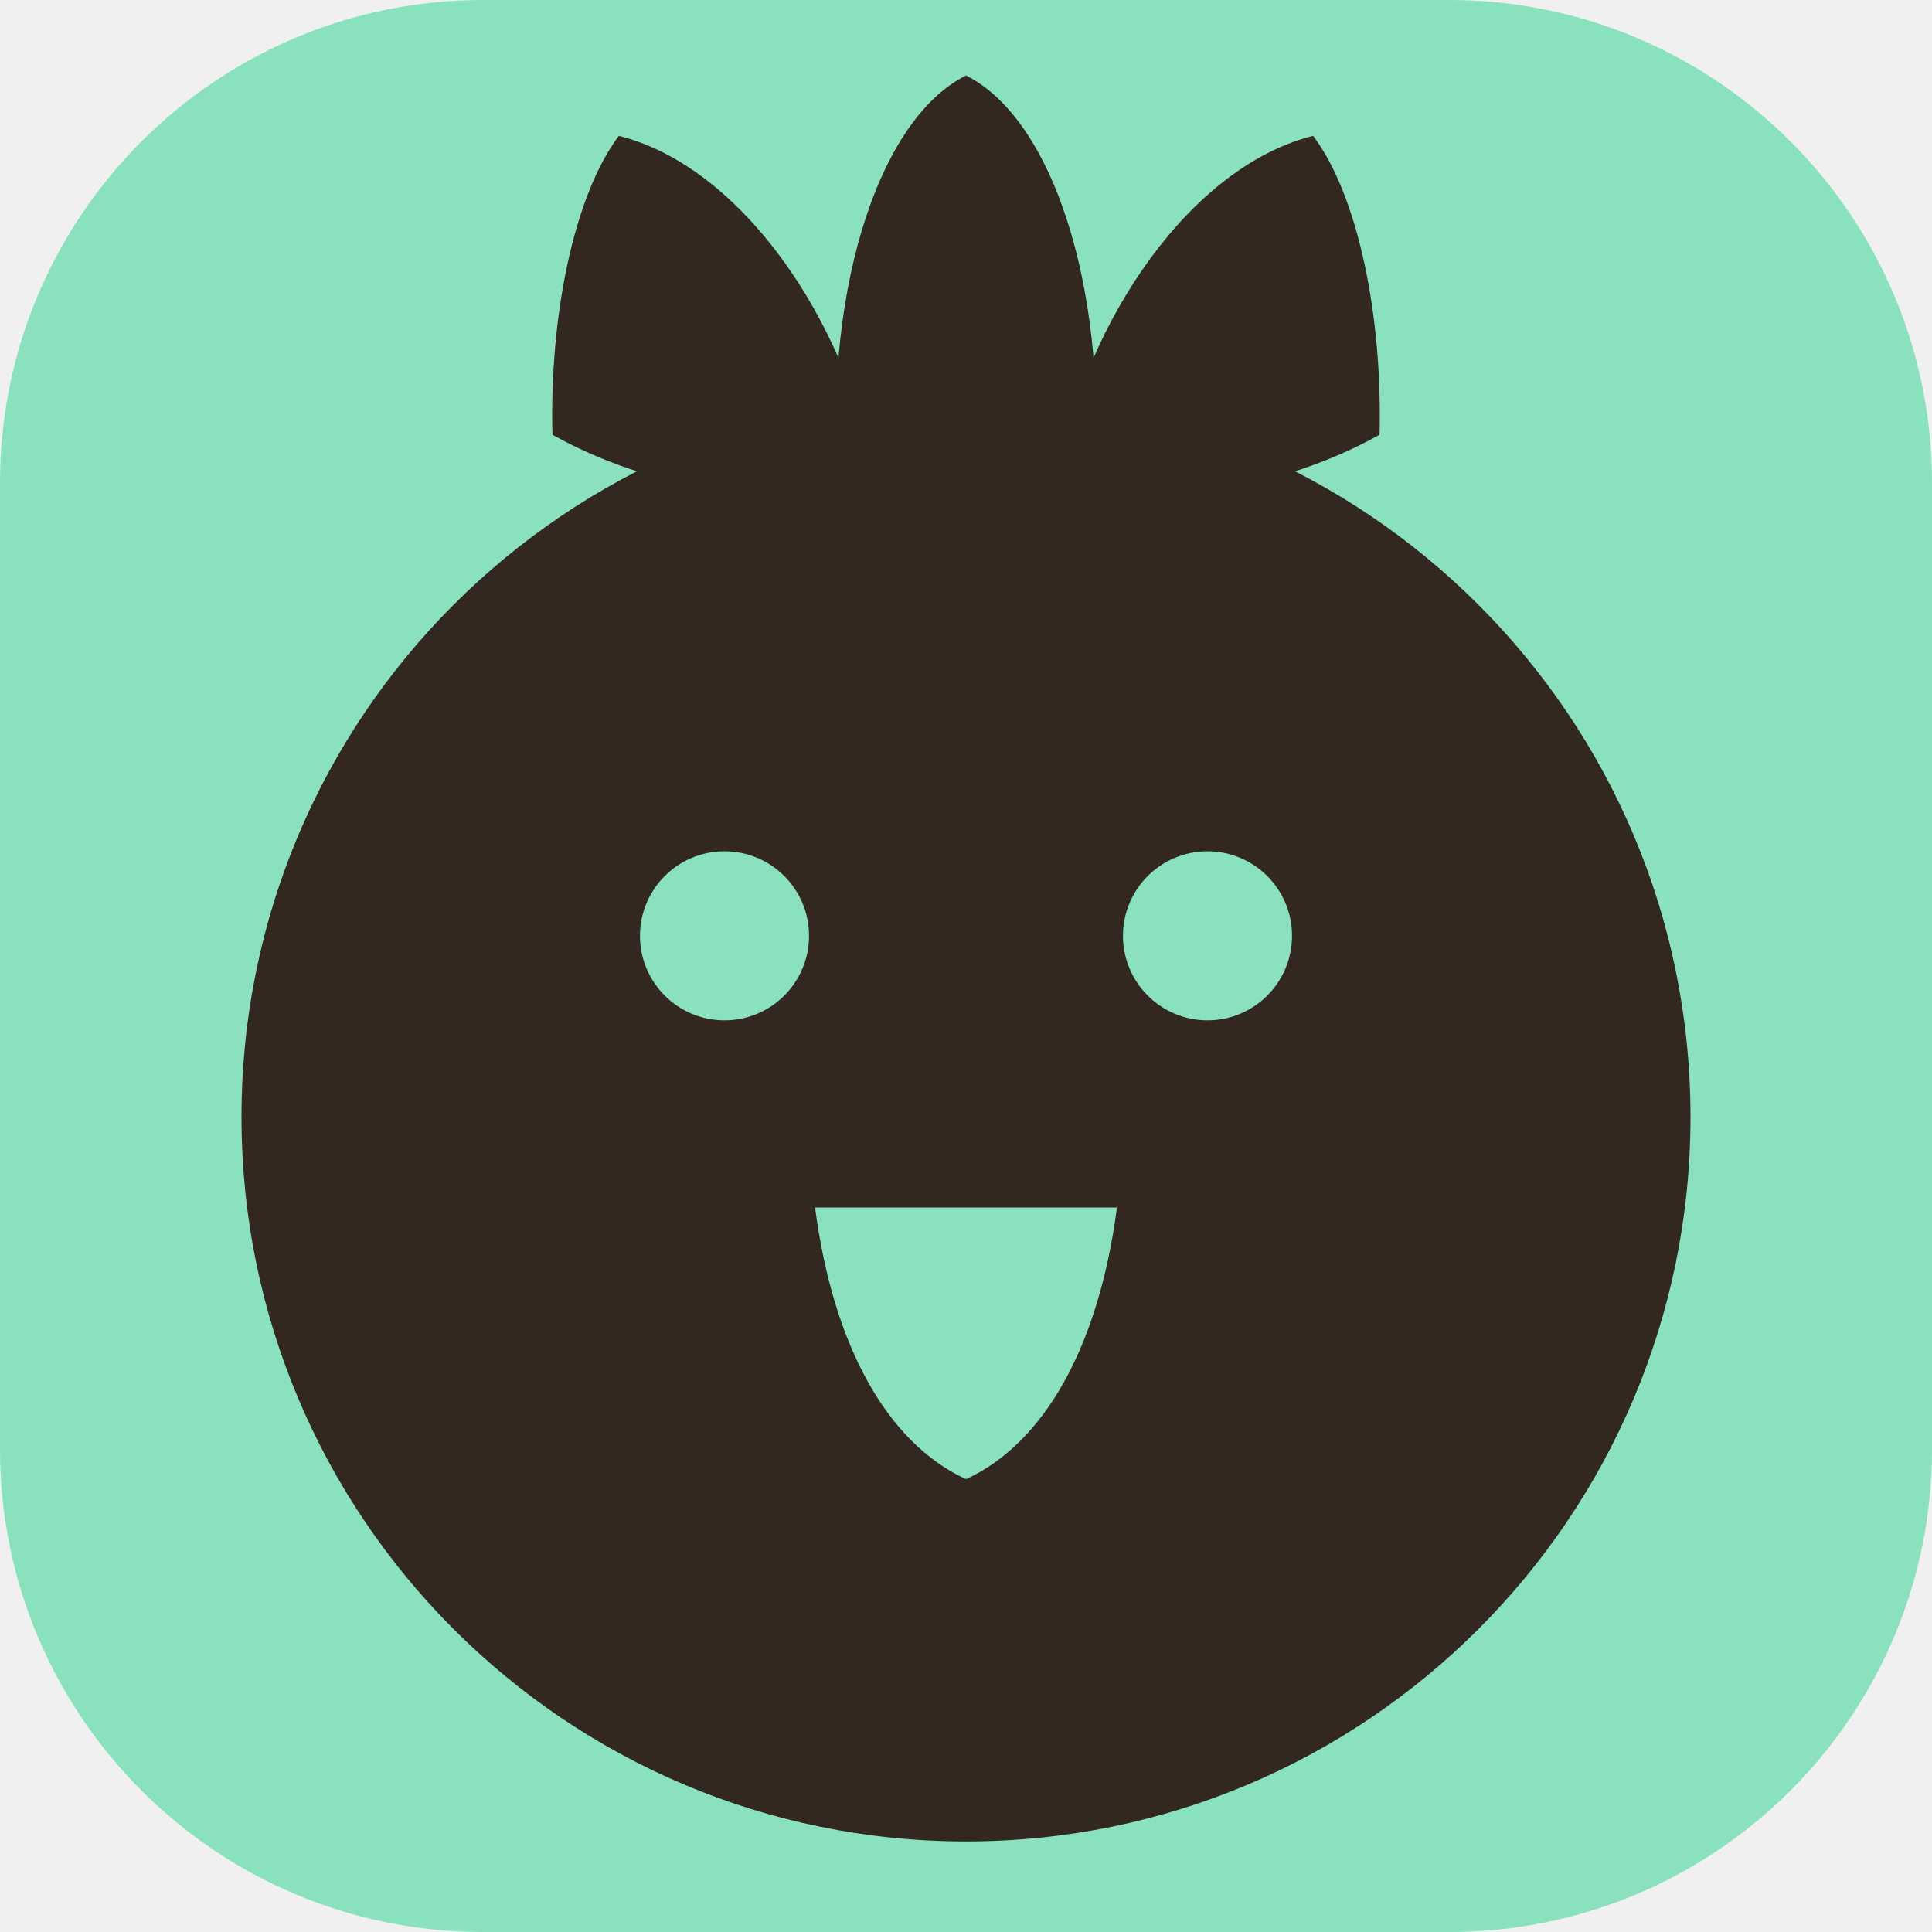
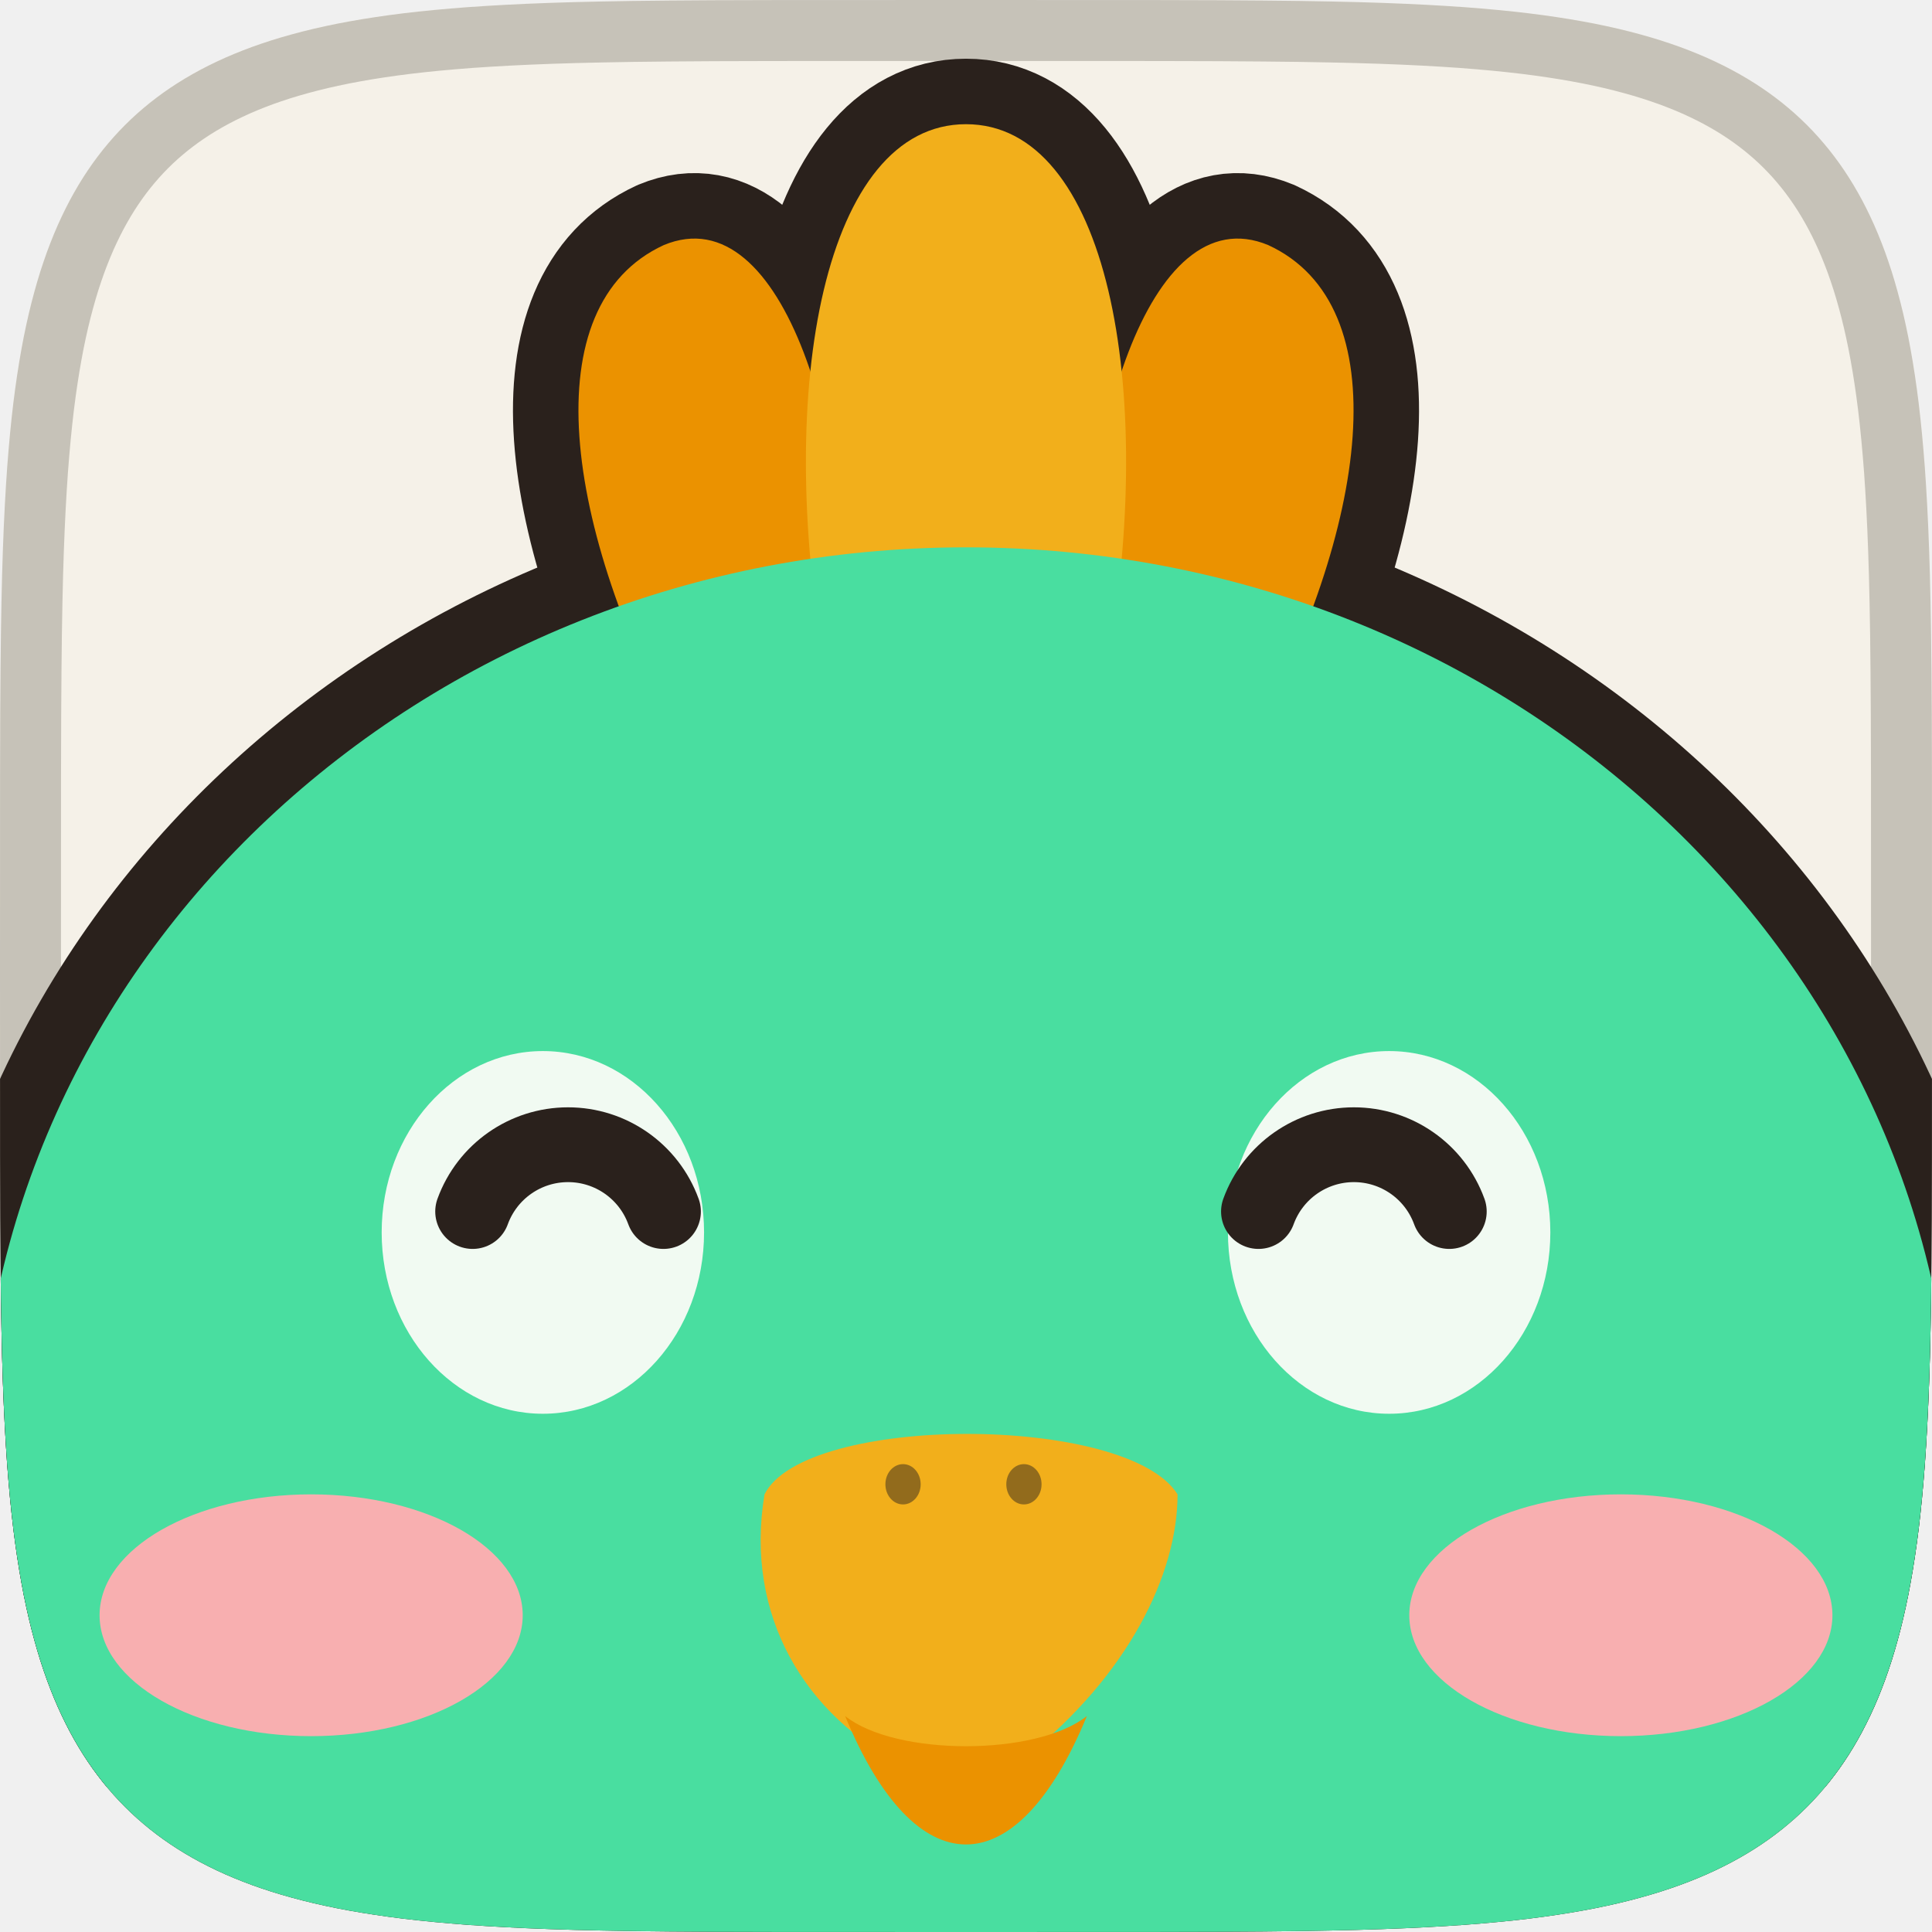
- <svg xmlns="http://www.w3.org/2000/svg" viewBox="0 0 64 64">
-   <rect width="64" height="64" rx="16" fill="#89e2bd" />
-   <mask id="c">
-     <rect width="64" height="64" fill="#fff" />
-     <circle cx="24" cy="31" r="2.8" />
-     <circle cx="40" cy="31" r="2.8" />
-     <path d="M27 40 H37 C36.4 44.6 34.6 47.8 32 49 C29.4 47.8 27.6 44.6 27 40 Z" />
-   </mask>
-   <g fill="#33281f" mask="url(#c)">
-     <path d="M32 2.5 C35 4 36.8 10 36.2 16.5 C33.5 18 30.5 18 27.8 16.5 C27.2 10 29 4 32 2.5 Z" />
-     <path d="M20.5 4.5 C24.5 5.5 28 10.5 29 15.8 C26 17 21.5 16.2 18.3 14.4 C18.2 10.5 19 6.5 20.5 4.5 Z" />
-     <path d="M43.5 4.5 C39.5 5.5 36 10.5 35 15.8 C38 17 42.5 16.2 45.7 14.4 C45.8 10.5 45 6.5 43.5 4.5 Z" />
-     <circle cx="32" cy="37" r="24" />
+ <svg xmlns="http://www.w3.org/2000/svg" viewBox="100 100 824 824">
+   <defs>
+     <clipPath id="plate">
+       <path d="M924 512 L923.97 593.59 L923.9 619.65 L923.77 638.6 L923.6 654.01 L923.37 667.24 L923.1 678.95 L922.77 689.52 L922.39 699.21 L921.96 708.17 L921.48 716.53 L920.96 724.39 L920.37 731.81 L919.74 738.85 L919.06 745.54 L918.33 751.94 L917.54 758.06 L916.7 763.93 L915.81 769.57 L914.87 775 L913.88 780.24 L912.83 785.29 L911.73 790.18 L910.57 794.91 L909.36 799.49 L908.1 803.93 L906.79 808.23 L905.41 812.41 L903.99 816.47 L902.5 820.41 L900.96 824.24 L899.37 827.96 L897.71 831.58 L896 835.1 L894.23 838.53 L892.4 841.86 L890.51 845.11 L888.56 848.27 L886.55 851.34 L884.48 854.33 L882.34 857.24 L880.14 860.08 L877.87 862.83 L875.54 865.52 L873.14 868.13 L870.67 870.67 L868.13 873.14 L865.52 875.54 L862.83 877.87 L860.08 880.14 L857.24 882.34 L854.33 884.48 L851.34 886.55 L848.27 888.56 L845.11 890.51 L841.86 892.4 L838.53 894.23 L835.1 896 L831.58 897.71 L827.96 899.37 L824.24 900.96 L820.41 902.5 L816.47 903.99 L812.41 905.41 L808.23 906.79 L803.93 908.1 L799.49 909.36 L794.91 910.57 L790.18 911.73 L785.29 912.83 L780.24 913.88 L775 914.87 L769.57 915.81 L763.93 916.7 L758.06 917.54 L751.94 918.33 L745.54 919.06 L738.85 919.74 L731.81 920.37 L724.39 920.96 L716.53 921.48 L708.17 921.96 L699.21 922.39 L689.52 922.77 L678.95 923.1 L667.24 923.37 L654.01 923.6 L638.6 923.77 L619.65 923.9 L593.59 923.97 L512 924 L430.41 923.97 L404.35 923.9 L385.4 923.77 L369.99 923.6 L356.76 923.37 L345.05 923.1 L334.48 922.77 L324.79 922.39 L315.83 921.96 L307.47 921.48 L299.61 920.96 L292.19 920.37 L285.15 919.74 L278.46 919.06 L272.06 918.33 L265.94 917.54 L260.07 916.7 L254.43 915.81 L249 914.87 L243.76 913.88 L238.71 912.83 L233.82 911.73 L229.09 910.57 L224.51 909.36 L220.07 908.1 L215.77 906.79 L211.59 905.41 L207.53 903.99 L203.59 902.5 L199.76 900.96 L196.04 899.37 L192.42 897.71 L188.9 896 L185.47 894.23 L182.14 892.4 L178.89 890.51 L175.73 888.56 L172.66 886.55 L169.67 884.48 L166.76 882.34 L163.92 880.14 L161.17 877.87 L158.48 875.54 L155.87 873.14 L153.33 870.67 L150.86 868.13 L148.46 865.52 L146.13 862.83 L143.86 860.08 L141.66 857.24 L139.52 854.33 L137.45 851.34 L135.44 848.27 L133.49 845.11 L131.6 841.86 L129.77 838.53 L128 835.1 L126.29 831.58 L124.63 827.96 L123.04 824.24 L121.5 820.41 L120.01 816.47 L118.59 812.41 L117.21 808.23 L115.9 803.93 L114.64 799.49 L113.43 794.91 L112.27 790.18 L111.17 785.29 L110.12 780.24 L109.13 775 L108.19 769.57 L107.3 763.93 L106.46 758.06 L105.67 751.94 L104.94 745.54 L104.26 738.85 L103.63 731.81 L103.04 724.39 L102.52 716.53 L102.04 708.17 L101.61 699.21 L101.23 689.52 L100.9 678.95 L100.63 667.24 L100.4 654.01 L100.23 638.6 L100.1 619.65 L100.03 593.59 L100 512 L100.03 430.41 L100.1 404.35 L100.23 385.4 L100.4 369.99 L100.63 356.76 L100.9 345.05 L101.23 334.48 L101.61 324.79 L102.04 315.83 L102.52 307.47 L103.04 299.61 L103.63 292.19 L104.26 285.15 L104.94 278.46 L105.67 272.06 L106.46 265.94 L107.3 260.07 L108.19 254.43 L109.13 249 L110.12 243.76 L111.17 238.71 L112.27 233.82 L113.43 229.09 L114.64 224.51 L115.9 220.07 L117.21 215.77 L118.59 211.59 L120.01 207.53 L121.5 203.59 L123.04 199.76 L124.63 196.04 L126.29 192.42 L128 188.9 L129.77 185.47 L131.6 182.14 L133.49 178.89 L135.44 175.73 L137.45 172.66 L139.52 169.67 L141.66 166.76 L143.86 163.92 L146.13 161.17 L148.46 158.48 L150.86 155.87 L153.33 153.33 L155.87 150.86 L158.48 148.46 L161.17 146.13 L163.92 143.86 L166.76 141.66 L169.67 139.52 L172.66 137.45 L175.73 135.44 L178.89 133.49 L182.14 131.6 L185.47 129.77 L188.9 128 L192.42 126.29 L196.04 124.63 L199.76 123.04 L203.59 121.5 L207.53 120.01 L211.59 118.59 L215.77 117.21 L220.07 115.9 L224.51 114.64 L229.09 113.43 L233.82 112.27 L238.71 111.17 L243.76 110.12 L249 109.13 L254.43 108.19 L260.07 107.3 L265.94 106.46 L272.06 105.67 L278.46 104.94 L285.15 104.26 L292.19 103.63 L299.61 103.04 L307.47 102.52 L315.83 102.04 L324.79 101.61 L334.48 101.23 L345.05 100.9 L356.76 100.63 L369.99 100.4 L385.4 100.23 L404.35 100.1 L430.41 100.03 L512 100 L593.59 100.03 L619.65 100.1 L638.6 100.23 L654.01 100.4 L667.24 100.63 L678.95 100.9 L689.52 101.23 L699.21 101.61 L708.17 102.04 L716.53 102.52 L724.39 103.04 L731.81 103.63 L738.85 104.26 L745.54 104.94 L751.94 105.67 L758.06 106.46 L763.93 107.3 L769.57 108.19 L775 109.13 L780.24 110.12 L785.29 111.17 L790.18 112.27 L794.91 113.43 L799.49 114.64 L803.93 115.9 L808.23 117.21 L812.41 118.59 L816.47 120.01 L820.41 121.5 L824.24 123.04 L827.96 124.63 L831.58 126.29 L835.1 128 L838.53 129.77 L841.86 131.6 L845.11 133.49 L848.27 135.44 L851.34 137.45 L854.33 139.52 L857.24 141.66 L860.08 143.86 L862.83 146.13 L865.52 148.46 L868.13 150.86 L870.67 153.33 L873.14 155.87 L875.54 158.48 L877.87 161.17 L880.14 163.92 L882.34 166.76 L884.48 169.67 L886.55 172.66 L888.56 175.73 L890.51 178.89 L892.4 182.14 L894.23 185.47 L896 188.9 L897.71 192.42 L899.37 196.04 L900.96 199.76 L902.5 203.59 L903.99 207.53 L905.41 211.59 L906.79 215.77 L908.1 220.07 L909.36 224.51 L910.57 229.09 L911.73 233.82 L912.83 238.71 L913.88 243.76 L914.87 249 L915.81 254.43 L916.7 260.07 L917.54 265.94 L918.33 272.06 L919.06 278.46 L919.74 285.15 L920.37 292.19 L920.96 299.61 L921.48 307.47 L921.96 315.83 L922.39 324.79 L922.77 334.48 L923.1 345.05 L923.37 356.76 L923.6 369.99 L923.77 385.4 L923.9 404.35 L923.97 430.41 Z" />
+     </clipPath>
+   </defs>
+   <g clip-path="url(#plate)">
+     <g id="ground">
+       <rect x="0" y="0" width="1024" height="1024" fill="#f5f1e8" />
+       <path id="edge" d="M924 512 L923.97 593.59 L923.9 619.65 L923.77 638.6 L923.6 654.01 L923.37 667.24 L923.1 678.95 L922.77 689.52 L922.39 699.21 L921.96 708.17 L921.48 716.53 L920.96 724.39 L920.37 731.81 L919.74 738.85 L919.06 745.54 L918.33 751.94 L917.54 758.06 L916.7 763.93 L915.81 769.57 L914.87 775 L913.88 780.24 L912.83 785.29 L911.73 790.18 L910.57 794.91 L909.36 799.49 L908.1 803.93 L906.79 808.23 L905.41 812.41 L903.99 816.47 L902.5 820.41 L900.96 824.24 L899.37 827.96 L897.71 831.58 L896 835.1 L894.23 838.53 L892.4 841.86 L890.51 845.11 L888.56 848.27 L886.55 851.34 L884.48 854.33 L882.34 857.24 L880.14 860.08 L877.87 862.83 L875.54 865.52 L873.14 868.13 L870.67 870.67 L868.13 873.14 L865.52 875.54 L862.83 877.87 L860.08 880.14 L857.24 882.34 L854.33 884.48 L851.34 886.55 L848.27 888.56 L845.11 890.51 L841.86 892.4 L838.53 894.23 L835.1 896 L831.58 897.71 L827.96 899.37 L824.24 900.96 L820.41 902.5 L816.47 903.99 L812.41 905.41 L808.23 906.79 L803.93 908.1 L799.49 909.36 L794.91 910.57 L790.18 911.73 L785.29 912.83 L780.24 913.88 L775 914.87 L769.57 915.81 L763.93 916.7 L758.06 917.54 L751.94 918.33 L745.54 919.06 L738.85 919.74 L731.81 920.37 L724.39 920.96 L716.53 921.48 L708.17 921.96 L699.21 922.39 L689.52 922.77 L678.95 923.1 L667.24 923.37 L654.01 923.6 L638.6 923.77 L619.65 923.9 L593.59 923.97 L512 924 L430.41 923.97 L404.35 923.9 L385.4 923.77 L369.99 923.6 L356.76 923.37 L345.05 923.1 L334.48 922.77 L324.79 922.39 L315.83 921.96 L307.47 921.48 L299.61 920.96 L292.19 920.37 L285.15 919.74 L278.46 919.06 L272.06 918.33 L265.94 917.54 L260.07 916.7 L254.43 915.81 L249 914.87 L243.76 913.88 L238.71 912.83 L233.82 911.73 L229.09 910.57 L224.51 909.36 L220.07 908.1 L215.77 906.79 L211.59 905.41 L207.53 903.99 L203.59 902.5 L199.76 900.96 L196.04 899.37 L192.42 897.71 L188.9 896 L185.47 894.23 L182.14 892.4 L178.89 890.51 L175.73 888.56 L172.66 886.55 L169.67 884.48 L166.76 882.34 L163.92 880.14 L161.17 877.87 L158.48 875.54 L155.87 873.14 L153.33 870.67 L150.86 868.13 L148.46 865.52 L146.13 862.83 L143.86 860.08 L141.66 857.24 L139.52 854.33 L137.45 851.34 L135.44 848.27 L133.49 845.11 L131.6 841.86 L129.77 838.53 L128 835.1 L126.29 831.58 L124.63 827.96 L123.04 824.24 L121.5 820.41 L120.01 816.47 L118.59 812.41 L117.21 808.23 L115.9 803.93 L114.64 799.49 L113.43 794.91 L112.27 790.18 L111.17 785.29 L110.12 780.24 L109.13 775 L108.19 769.57 L107.3 763.93 L106.46 758.06 L105.67 751.94 L104.94 745.54 L104.26 738.85 L103.63 731.81 L103.04 724.39 L102.52 716.53 L102.04 708.17 L101.61 699.21 L101.23 689.52 L100.9 678.95 L100.63 667.24 L100.4 654.01 L100.23 638.6 L100.1 619.65 L100.03 593.59 L100 512 L100.03 430.41 L100.1 404.35 L100.23 385.4 L100.4 369.99 L100.63 356.76 L100.9 345.05 L101.23 334.48 L101.61 324.79 L102.04 315.83 L102.52 307.47 L103.04 299.61 L103.63 292.19 L104.26 285.15 L104.94 278.46 L105.67 272.06 L106.46 265.94 L107.3 260.07 L108.19 254.43 L109.13 249 L110.12 243.76 L111.17 238.71 L112.27 233.82 L113.43 229.09 L114.64 224.51 L115.9 220.07 L117.21 215.77 L118.59 211.59 L120.01 207.53 L121.5 203.59 L123.04 199.76 L124.63 196.04 L126.29 192.42 L128 188.9 L129.77 185.47 L131.6 182.14 L133.49 178.89 L135.44 175.73 L137.45 172.66 L139.52 169.67 L141.66 166.76 L143.86 163.92 L146.13 161.17 L148.46 158.48 L150.86 155.87 L153.33 153.33 L155.87 150.86 L158.48 148.46 L161.17 146.13 L163.92 143.86 L166.76 141.66 L169.67 139.52 L172.66 137.45 L175.73 135.44 L178.89 133.49 L182.14 131.6 L185.47 129.77 L188.9 128 L192.42 126.29 L196.04 124.63 L199.76 123.04 L203.59 121.5 L207.53 120.01 L211.59 118.59 L215.77 117.21 L220.07 115.9 L224.51 114.64 L229.09 113.43 L233.82 112.27 L238.71 111.17 L243.76 110.12 L249 109.13 L254.43 108.19 L260.07 107.3 L265.94 106.46 L272.06 105.67 L278.46 104.94 L285.15 104.26 L292.19 103.63 L299.61 103.04 L307.47 102.52 L315.83 102.04 L324.79 101.61 L334.48 101.23 L345.05 100.9 L356.76 100.63 L369.99 100.4 L385.4 100.23 L404.35 100.1 L430.41 100.03 L512 100 L593.59 100.03 L619.65 100.1 L638.6 100.23 L654.01 100.4 L667.24 100.63 L678.95 100.9 L689.52 101.23 L699.21 101.61 L708.17 102.04 L716.53 102.52 L724.39 103.04 L731.81 103.63 L738.85 104.26 L745.54 104.94 L751.94 105.67 L758.06 106.46 L763.93 107.3 L769.57 108.19 L775 109.13 L780.24 110.12 L785.29 111.17 L790.18 112.27 L794.91 113.43 L799.49 114.64 L803.93 115.9 L808.23 117.21 L812.41 118.59 L816.47 120.01 L820.41 121.5 L824.24 123.04 L827.96 124.63 L831.58 126.29 L835.1 128 L838.53 129.77 L841.86 131.6 L845.11 133.49 L848.27 135.44 L851.34 137.45 L854.33 139.52 L857.24 141.66 L860.08 143.86 L862.83 146.13 L865.52 148.46 L868.13 150.86 L870.67 153.33 L873.14 155.87 L875.54 158.48 L877.87 161.17 L880.14 163.92 L882.34 166.76 L884.48 169.67 L886.55 172.66 L888.56 175.73 L890.51 178.89 L892.4 182.14 L894.23 185.47 L896 188.9 L897.71 192.42 L899.37 196.04 L900.96 199.76 L902.5 203.59 L903.99 207.53 L905.41 211.59 L906.79 215.77 L908.1 220.07 L909.36 224.51 L910.57 229.09 L911.73 233.82 L912.83 238.71 L913.88 243.76 L914.87 249 L915.81 254.43 L916.7 260.07 L917.54 265.94 L918.33 272.06 L919.06 278.46 L919.74 285.15 L920.37 292.19 L920.96 299.61 L921.48 307.47 L921.96 315.83 L922.39 324.79 L922.77 334.48 L923.1 345.05 L923.37 356.76 L923.6 369.99 L923.77 385.4 L923.9 404.35 L923.97 430.41 Z" fill="none" stroke="#c6c2b8" stroke-width="52" />
+     </g>
+     <g id="face" transform="translate(-38 110) scale(4.29688)">
+       <path d="M100 72 C88 50 85 28 98 22 C110 17 117 42 116 62 C114 70 104 76 100 72 Z" fill="#2a211c" stroke="#2a211c" stroke-width="13" stroke-linejoin="round" />
+       <path d="M156 72 C168 50 171 28 158 22 C146 17 139 42 140 62 C142 70 152 76 156 72 Z" fill="#2a211c" stroke="#2a211c" stroke-width="13" stroke-linejoin="round" />
+       <path d="M114 64 C109 36 114 10 128 10 C142 10 147 36 142 64 C138 72 118 72 114 64 Z" fill="#2a211c" stroke="#2a211c" stroke-width="13" stroke-linejoin="round" />
+       <ellipse cx="128" cy="144" rx="98" ry="92" fill="#2a211c" stroke="#2a211c" stroke-width="13" stroke-linejoin="round" />
+       <path d="M100 72 C88 50 85 28 98 22 C110 17 117 42 116 62 C114 70 104 76 100 72 Z" fill="#eb9200" />
+       <path d="M156 72 C168 50 171 28 158 22 C146 17 139 42 140 62 C142 70 152 76 156 72 Z" fill="#eb9200" />
+       <path d="M114 64 C109 36 114 10 128 10 C142 10 147 36 142 64 C138 72 118 72 114 64 Z" fill="#f2af1b" />
+       <ellipse cx="128" cy="144" rx="98" ry="92" fill="#49dea0" />
+       <ellipse cx="86" cy="120" rx="16" ry="18" fill="#fffdf8" fill-opacity="0.920" />
+       <ellipse cx="170" cy="120" rx="16" ry="18" fill="#fffdf8" fill-opacity="0.920" />
+       <ellipse cx="63" cy="158" rx="21" ry="12" fill="#f8afb0" />
+       <ellipse cx="193" cy="158" rx="21" ry="12" fill="#f8afb0" />
+       <path d="M79.03 117.926 A10.078 10.078 0 0 1 97.97 117.926" fill="none" stroke="#2a211c" stroke-width="7.425" stroke-linecap="round" />
+       <path d="M157.03 117.926 A10.078 10.078 0 0 1 175.97 117.926" fill="none" stroke="#2a211c" stroke-width="7.425" stroke-linecap="round" />
+       <polygon points="114,160 142,160 128,180" fill="#33281f" />
+       <path d="M108 146 C106 158 112 168 122 173 C127 176 131 176 134 172 C144 164 149 154 149 146 C144 138 112 138 108 146 Z" fill="#f2af1b" />
+       <path d="M116 168 C121 172 135 172 140 168 C133 185 123 185 116 168 Z" fill="#eb9200" />
+       <ellipse cx="121.75" cy="145" rx="1.75" ry="2" fill="#33281f" fill-opacity="0.500" />
+       <ellipse cx="133.75" cy="145" rx="1.75" ry="2" fill="#33281f" fill-opacity="0.500" />
+     </g>
  </g>
</svg>
